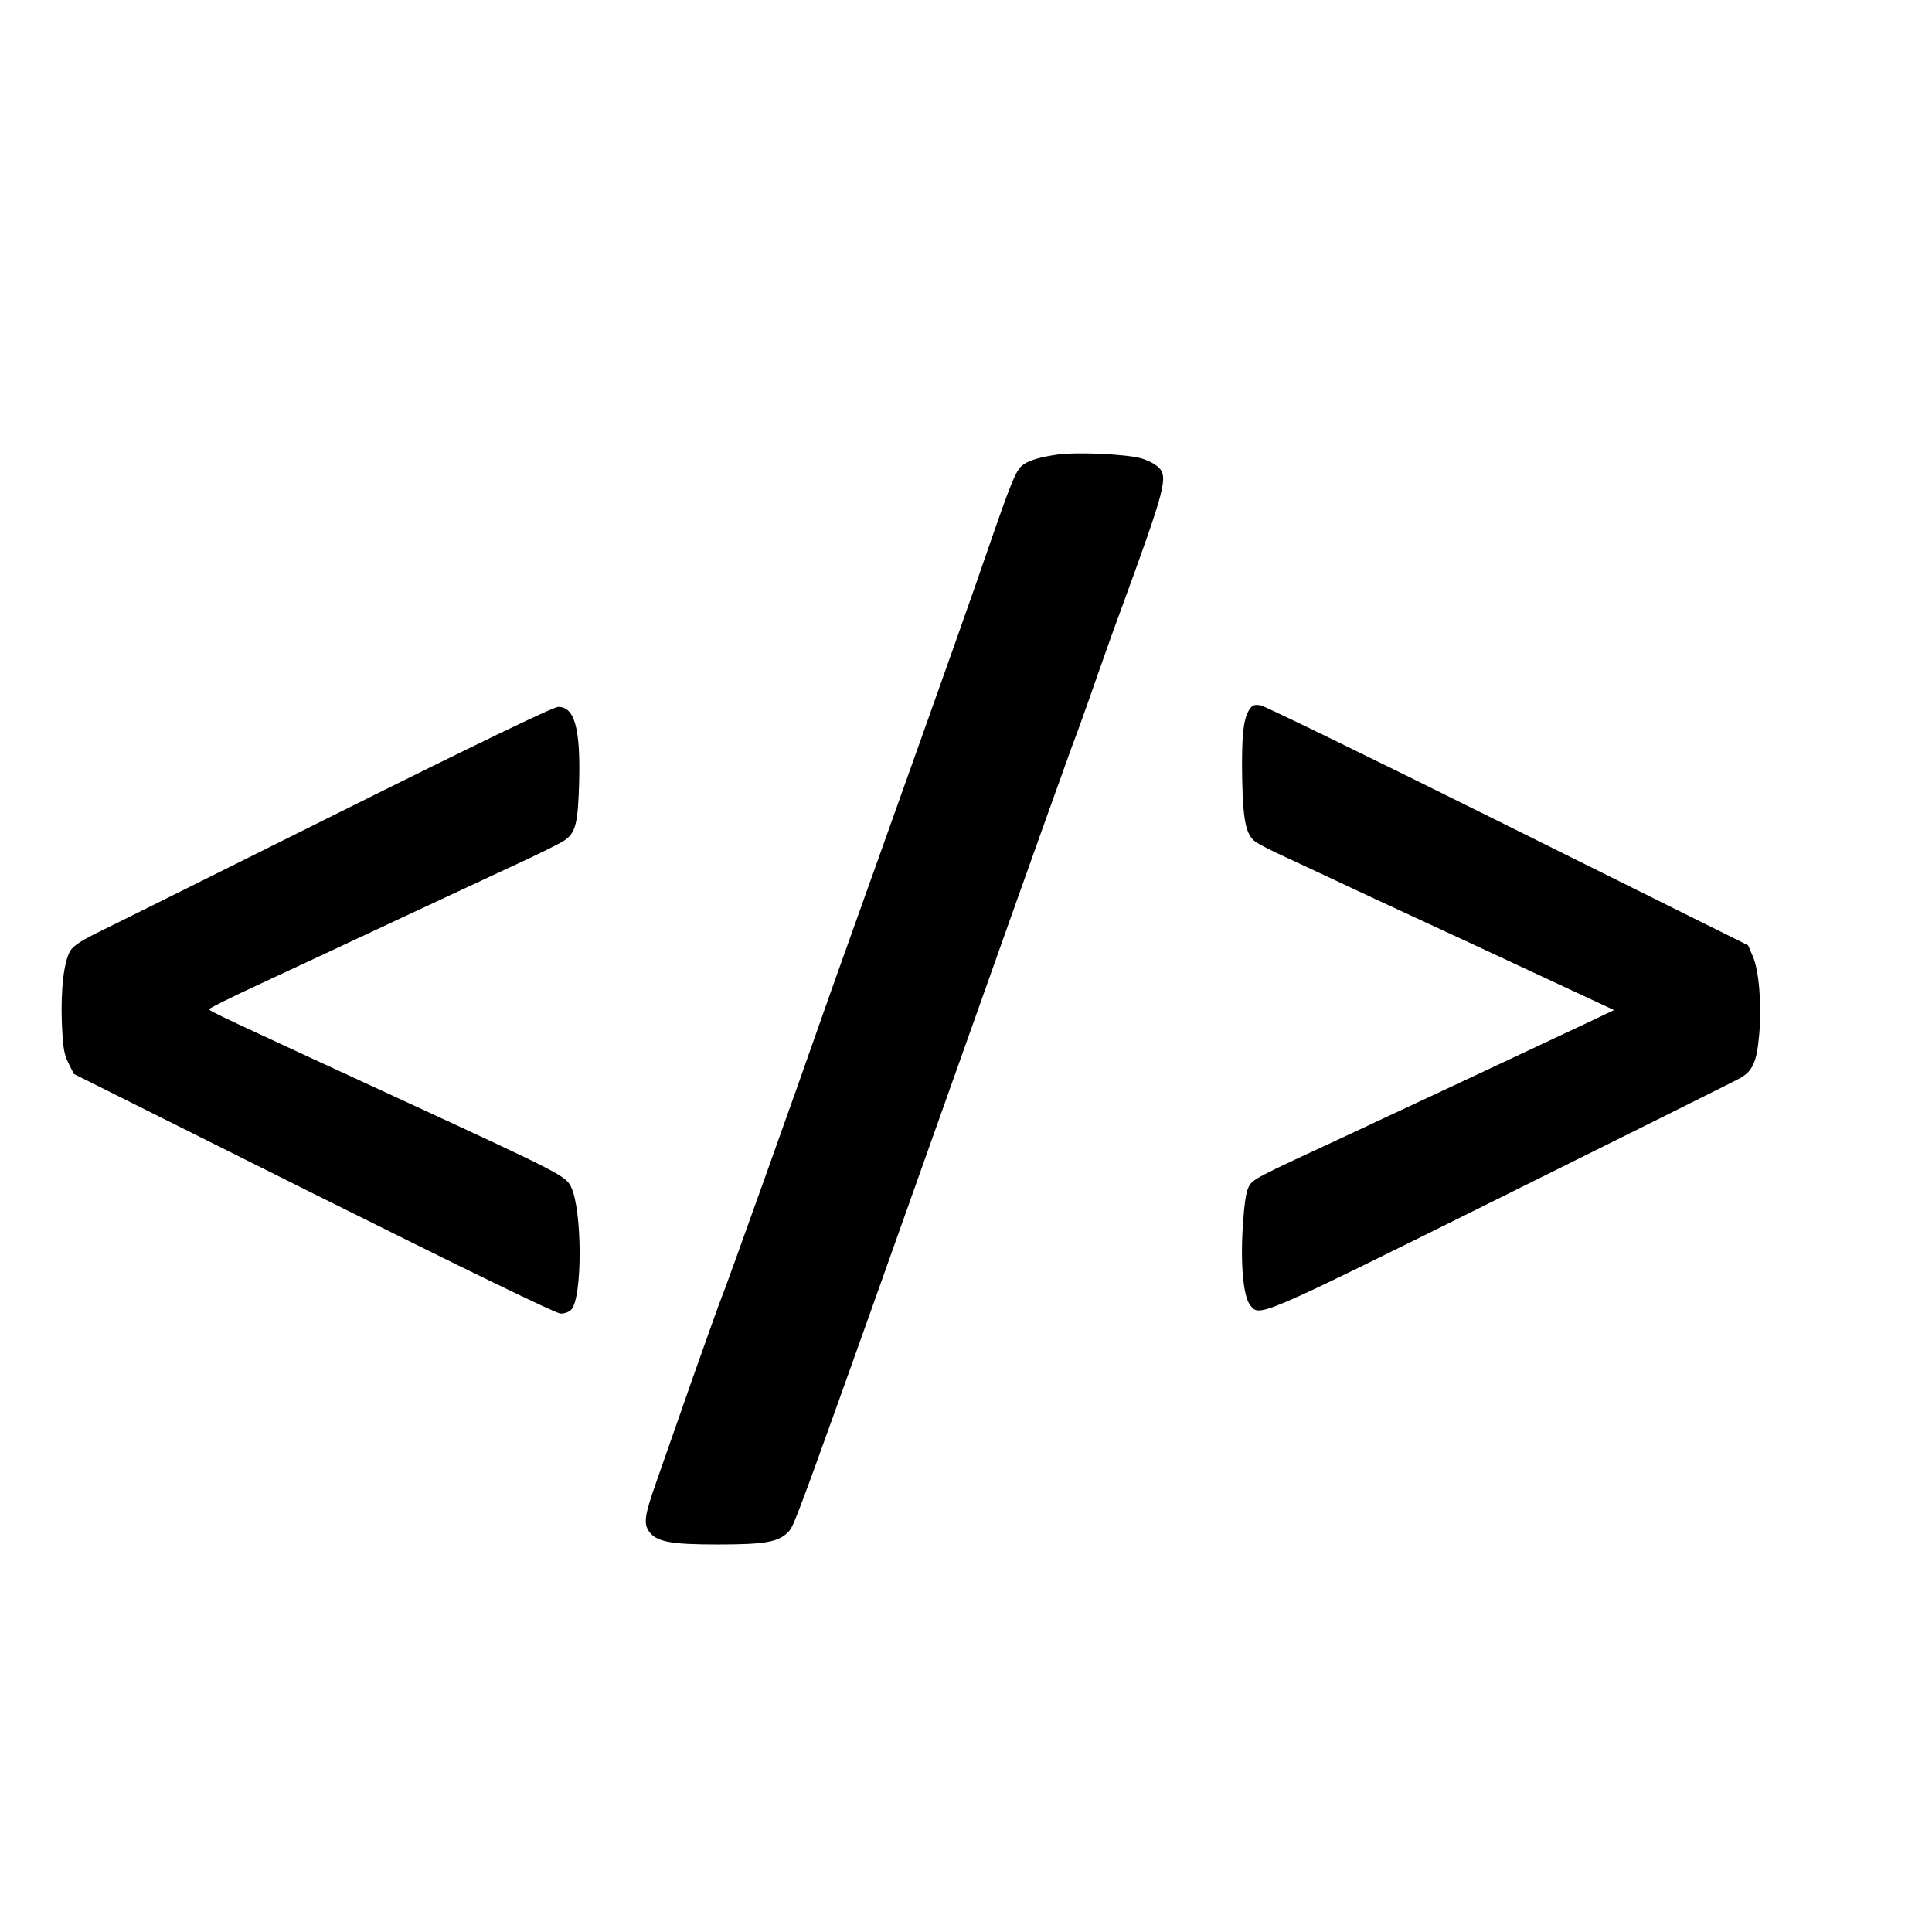
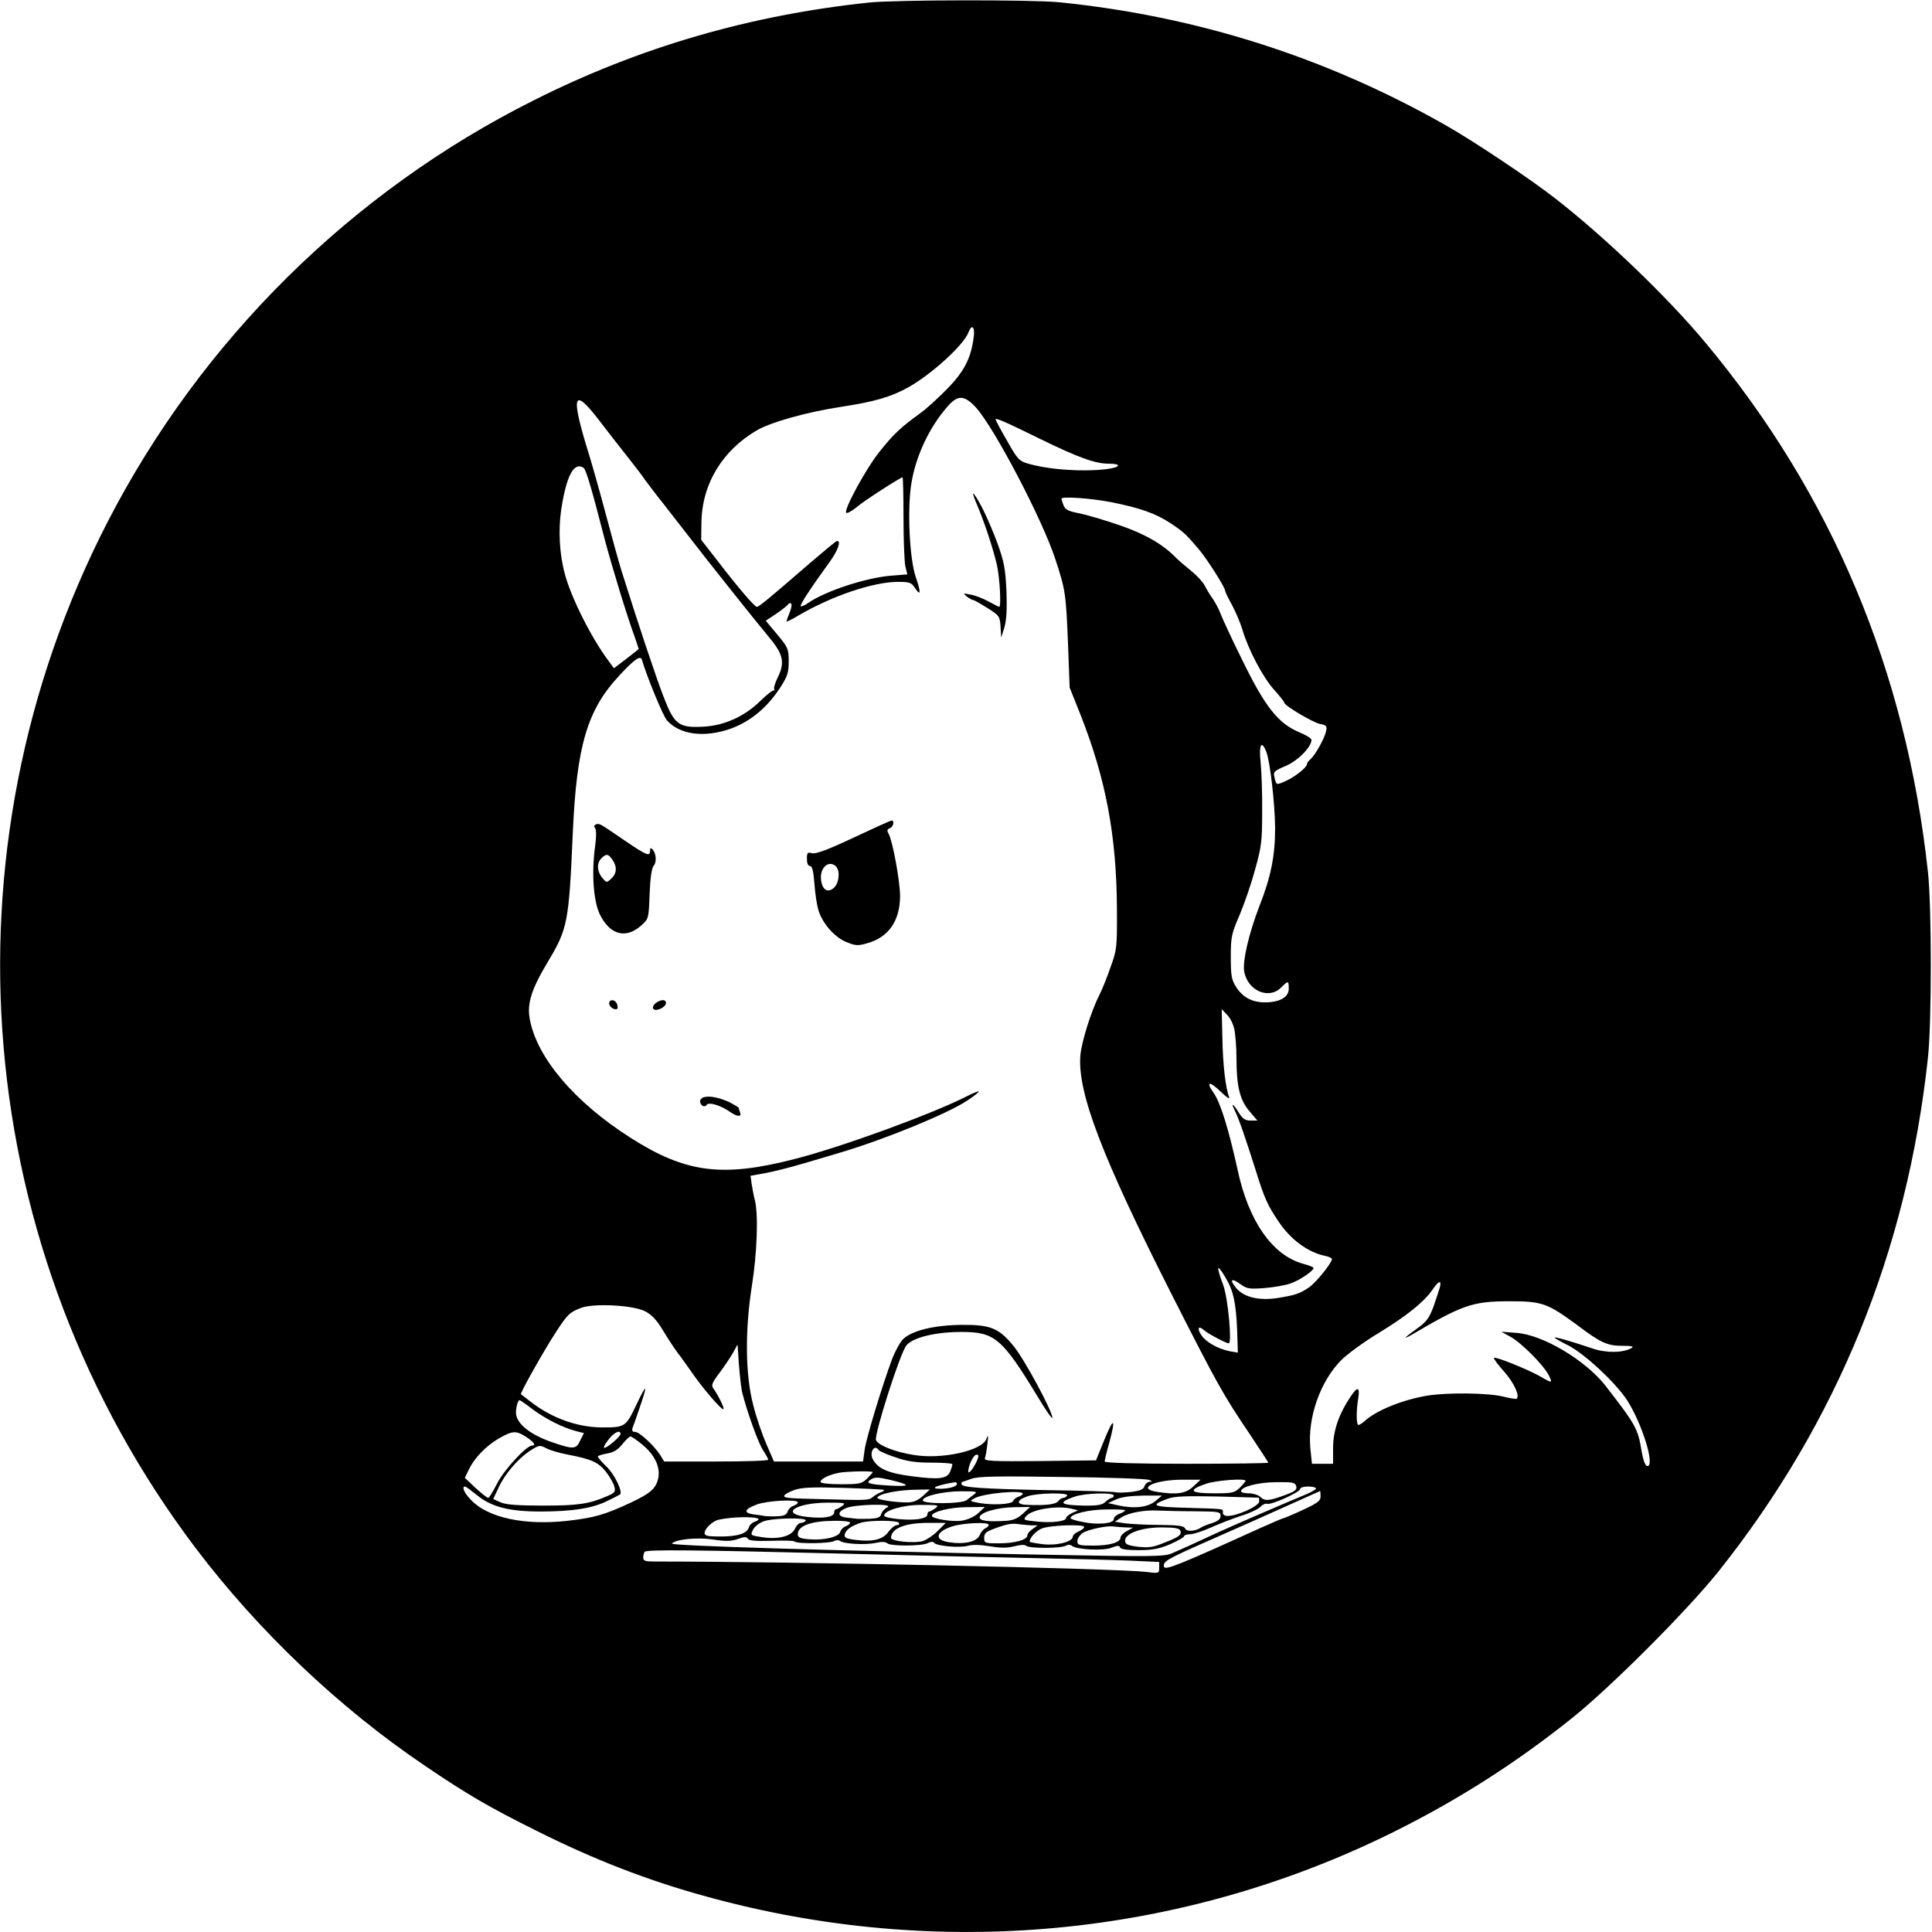
<svg xmlns="http://www.w3.org/2000/svg" version="1.0" width="850pt" height="850pt" viewBox="0 0 850 850" preserveAspectRatio="xMidYMid meet">
  <g transform="translate(0,850) scale(0.1,-0.1)" fill="#000000" stroke="none">
-     <path d="M4652 6500 c-78 -11 -131 -27 -156 -49 -27 -23 -49 -77 -142 -346 -81 -236 -170 -487 -494 -1395 -181 -506 -232 -649 -260 -730 -58 -168 -412 -1160 -424 -1185 -7 -16 -66 -181 -131 -365 -64 -184 -137 -391 -161 -460 -47 -134 -53 -173 -29 -207 32 -46 94 -58 300 -58 211 0 269 10 313 55 28 28 20 5 857 2360 190 536 366 1027 389 1090 24 63 72 196 106 295 35 99 84 239 111 310 197 539 209 586 166 629 -14 14 -49 32 -78 40 -66 18 -281 28 -367 16z" />
-     <path d="M5496 5377 c-26 -39 -34 -119 -31 -302 4 -186 16 -246 58 -278 13 -10 73 -41 133 -68 60 -28 141 -66 180 -84 39 -19 322 -151 630 -293 307 -143 576 -268 597 -278 l38 -18 -103 -49 c-139 -66 -833 -391 -1088 -510 -391 -181 -399 -185 -417 -220 -11 -22 -19 -76 -25 -170 -11 -167 2 -309 31 -347 42 -56 22 -65 1106 473 550 273 1020 507 1044 520 62 33 80 71 91 198 11 132 -1 281 -29 343 l-20 47 -1056 525 c-581 289 -1071 528 -1089 531 -28 4 -37 1 -50 -20z" />
-     <path d="M1465 4912 c-528 -263 -1000 -498 -1050 -522 -63 -32 -95 -54 -107 -75 -27 -48 -41 -167 -36 -312 5 -113 9 -139 29 -180 l24 -48 1055 -527 c674 -336 1066 -527 1086 -527 18 -1 38 7 48 18 49 54 48 439 -2 540 -23 47 -52 62 -712 367 -828 382 -880 406 -880 414 0 4 102 55 228 113 125 58 376 175 557 260 182 85 425 198 540 252 116 53 223 106 239 118 49 34 59 75 64 257 6 236 -20 330 -92 330 -21 0 -343 -155 -991 -478z" />
+     <path d="M3825 8489 c-523 -55 -1011 -196 -1476 -430 -803 -402 -1463 -1055 -1875 -1854 -750 -1456 -600 -3209 386 -4515 277 -366 631 -703 1010 -959 186 -126 284 -183 489 -285 255 -128 493 -220 749 -290 1018 -281 2090 -180 3027 286 281 140 530 299 775 494 174 138 515 480 652 652 521 655 828 1408 920 2257 17 157 17 663 0 820 -96 884 -424 1664 -981 2330 -167 200 -437 459 -656 630 -111 87 -367 258 -490 327 -524 297 -1091 477 -1694 538 -120 12 -718 11 -836 -1z m459 -1471 c-11 -92 -42 -153 -118 -230 -39 -40 -93 -89 -120 -108 -83 -60 -117 -92 -177 -168 -60 -75 -158 -256 -146 -268 4 -4 24 7 45 24 32 28 194 132 203 132 2 0 4 -80 4 -177 0 -98 4 -194 8 -214 l9 -36 -74 -6 c-109 -9 -288 -68 -361 -119 -16 -11 -31 -18 -34 -15 -5 5 41 76 128 196 36 50 50 91 32 91 -5 0 -57 -44 -118 -96 -180 -156 -226 -194 -235 -194 -10 0 -82 84 -175 205 l-70 90 1 75 c2 170 92 319 246 408 64 36 218 79 368 102 150 23 222 44 300 88 101 58 240 184 261 240 14 38 29 25 23 -20z m9 -310 c81 -89 292 -491 350 -668 45 -136 47 -154 56 -377 l7 -188 48 -120 c111 -282 158 -529 160 -850 1 -174 0 -183 -28 -260 -15 -44 -37 -98 -48 -120 -37 -72 -80 -209 -85 -270 -12 -163 94 -442 402 -1050 201 -396 225 -439 341 -611 46 -69 84 -127 84 -129 0 -3 -162 -5 -360 -5 -231 0 -360 4 -360 10 0 5 9 44 21 85 29 108 19 112 -23 9 l-36 -89 -247 -3 c-208 -2 -246 0 -242 12 3 7 8 35 11 62 5 41 4 45 -5 22 -20 -51 -197 -90 -320 -69 -83 13 -156 43 -165 65 -9 23 107 386 134 417 29 35 128 59 243 59 145 0 178 -28 332 -281 37 -62 67 -105 67 -97 0 30 -122 256 -170 315 -66 81 -103 96 -237 94 -115 -2 -210 -25 -249 -62 -13 -12 -35 -52 -49 -88 -43 -115 -114 -348 -121 -400 l-7 -51 -196 0 -196 0 -33 76 c-18 41 -45 119 -58 172 -35 132 -37 328 -6 525 23 143 29 316 13 377 -5 19 -11 51 -14 71 l-5 36 66 12 c37 7 105 24 152 38 47 13 128 38 180 53 200 60 473 172 557 229 29 19 51 37 49 39 -2 2 -27 -8 -56 -23 -155 -78 -543 -220 -753 -274 -318 -82 -479 -62 -721 92 -247 157 -413 352 -445 522 -13 69 6 131 79 253 88 146 93 176 110 567 17 383 63 541 204 692 66 72 94 91 100 71 20 -70 93 -248 110 -267 58 -65 168 -78 286 -35 84 32 156 92 212 178 33 51 38 67 38 117 0 54 -3 60 -50 117 l-51 61 48 32 c26 18 50 37 51 41 2 4 8 6 12 3 5 -3 2 -21 -6 -40 -8 -19 -14 -37 -14 -39 0 -3 23 8 51 25 148 87 331 149 440 149 50 0 59 -3 74 -26 26 -40 28 -22 4 47 -27 79 -38 294 -20 408 19 123 79 251 161 344 44 50 73 49 123 -5z m-1655 -60 c39 -51 96 -124 127 -163 30 -38 63 -81 72 -95 10 -14 47 -63 83 -108 36 -46 85 -109 109 -140 74 -97 303 -384 358 -450 60 -72 67 -109 33 -176 -10 -22 -17 -43 -14 -48 3 -5 2 -7 -3 -6 -4 2 -30 -19 -58 -46 -69 -68 -158 -108 -249 -113 -109 -6 -129 8 -176 130 -33 85 -110 315 -186 557 -13 41 -43 152 -68 245 -25 94 -59 215 -76 270 -81 261 -69 296 48 143z m1938 -79 c168 -82 242 -109 301 -109 60 0 54 -16 -9 -24 -109 -13 -259 -2 -351 26 -33 10 -43 21 -87 100 -28 48 -50 90 -50 93 0 8 50 -14 196 -86z m-2009 -127 c11 -7 33 -80 93 -313 30 -114 99 -341 131 -427 10 -30 19 -55 19 -57 0 -1 -25 -21 -55 -44 l-54 -41 -24 33 c-74 98 -165 279 -192 382 -24 88 -29 194 -16 282 23 151 56 212 98 185z m2320 -151 c131 -26 197 -50 263 -93 57 -38 67 -47 123 -113 36 -42 117 -169 117 -184 0 -4 13 -32 30 -62 16 -30 37 -79 46 -109 25 -86 90 -210 139 -264 25 -28 45 -53 45 -57 0 -13 125 -87 157 -94 30 -6 32 -9 27 -33 -8 -34 -48 -104 -68 -122 -9 -7 -16 -17 -16 -22 0 -14 -51 -55 -93 -74 -42 -19 -42 -19 -50 17 -6 23 -2 27 49 49 53 22 114 83 114 115 0 6 -25 22 -55 34 -91 38 -149 111 -248 314 -47 94 -90 188 -97 207 -7 19 -23 49 -34 65 -12 17 -28 43 -36 59 -8 16 -35 45 -60 65 -25 20 -54 45 -65 56 -58 60 -136 105 -246 143 -63 22 -144 46 -178 53 -51 10 -64 16 -72 36 -5 13 -9 26 -9 29 0 11 129 2 217 -15z m684 -1098 c17 -43 38 -228 39 -336 0 -121 -18 -214 -69 -343 -47 -122 -75 -243 -67 -289 16 -84 108 -124 162 -70 32 32 34 31 34 -5 0 -37 -39 -60 -105 -60 -57 0 -99 23 -128 70 -19 30 -22 50 -22 130 0 88 3 102 39 185 21 50 52 140 68 200 28 99 31 125 31 255 1 80 -3 178 -7 218 -8 76 4 98 25 45z m-141 -1219 c5 -21 10 -80 10 -131 0 -122 15 -184 58 -233 l34 -40 -30 0 c-24 0 -35 8 -52 35 -26 42 -36 46 -17 8 18 -36 47 -121 91 -260 39 -125 52 -155 103 -230 52 -77 127 -132 201 -148 17 -3 32 -10 32 -14 0 -17 -70 -104 -101 -125 -40 -27 -59 -34 -134 -46 -84 -14 -152 2 -186 43 -32 38 -22 47 20 16 27 -19 38 -21 103 -16 40 3 92 12 115 20 39 13 101 55 102 68 1 4 -20 12 -46 19 -135 37 -240 188 -288 413 -38 174 -75 295 -105 338 -38 53 -18 54 35 2 22 -21 36 -30 33 -21 -16 41 -28 143 -30 260 l-3 128 23 -24 c13 -12 27 -40 32 -62z m-37 -1097 c34 -57 45 -111 50 -230 l3 -98 -35 6 c-51 10 -105 40 -125 70 -21 31 -14 45 11 23 18 -16 97 -58 109 -58 15 0 -3 197 -24 255 -33 89 -29 100 11 32z m942 -40 c-4 -13 -16 -51 -28 -85 -18 -49 -31 -67 -67 -93 -59 -42 -74 -57 -30 -32 224 132 269 148 430 148 145 0 167 -8 298 -104 106 -80 134 -92 200 -92 42 0 52 -3 40 -10 -39 -22 -114 -22 -174 -1 -86 29 -164 52 -164 47 0 -3 27 -18 61 -35 71 -37 203 -159 256 -238 66 -101 126 -292 91 -292 -9 0 -18 22 -26 68 -16 97 -25 113 -159 286 -88 112 -277 225 -393 232 l-65 5 40 -22 c48 -26 146 -125 168 -168 19 -37 17 -38 -36 -7 -52 30 -198 89 -204 82 -3 -3 17 -30 45 -61 43 -49 69 -105 55 -119 -2 -2 -30 2 -61 10 -68 16 -242 18 -331 4 -110 -18 -228 -66 -278 -113 -13 -11 -25 -18 -28 -16 -8 9 -8 62 0 112 9 55 -1 60 -32 14 -52 -77 -77 -149 -78 -224 l0 -73 -46 0 -47 0 -7 68 c-13 135 44 297 138 390 29 28 102 81 162 117 123 75 199 136 236 189 28 41 42 47 34 13z m-3497 -106 c29 -15 51 -38 78 -83 21 -35 50 -79 64 -98 15 -19 44 -60 65 -90 48 -69 126 -160 137 -160 8 0 -19 57 -44 92 -10 13 -5 25 29 70 22 29 48 69 59 88 l19 35 6 -90 c4 -49 10 -103 14 -120 21 -84 71 -224 92 -255 12 -19 23 -38 23 -42 0 -5 -103 -8 -229 -8 l-229 0 -17 28 c-28 43 -92 102 -110 102 -12 0 -16 5 -12 18 4 9 18 50 32 91 36 105 31 108 -16 9 -46 -96 -49 -98 -149 -98 -108 0 -221 40 -314 112 -23 18 -43 33 -44 34 -5 4 103 196 155 275 50 77 60 86 110 105 56 21 228 12 281 -15z m-491 -434 c58 -42 129 -78 190 -94 l32 -8 -16 -32 c-18 -39 -29 -40 -113 -12 -106 35 -170 85 -170 135 0 23 9 54 16 54 2 0 30 -19 61 -43z m-32 -119 c34 -22 45 -38 26 -38 -26 0 -128 -112 -155 -169 -17 -33 -34 -61 -38 -61 -5 0 -30 20 -56 44 l-47 44 17 35 c25 53 76 105 132 138 61 35 76 36 121 7z m415 13 c0 -11 -58 -61 -71 -61 -6 0 2 16 17 35 25 33 54 47 54 26z m95 -46 c53 -43 79 -95 72 -143 -9 -49 -31 -70 -122 -113 -116 -54 -159 -66 -278 -80 -189 -21 -349 13 -424 91 -30 30 -43 60 -27 60 3 0 25 -16 50 -36 65 -54 143 -74 282 -74 140 0 231 14 297 48 28 13 51 26 53 27 13 11 -24 88 -58 121 -22 21 -40 42 -40 46 0 3 18 9 40 13 30 5 48 16 68 41 15 19 31 34 36 34 5 0 28 -16 51 -35z m-417 -19 c15 -7 54 -19 87 -25 108 -21 135 -33 170 -75 18 -23 35 -53 38 -67 6 -22 2 -27 -31 -41 -80 -35 -128 -42 -282 -42 -114 0 -163 4 -187 14 l-33 15 24 51 c27 59 85 126 136 160 42 27 44 28 78 10z m1457 -5 c3 -5 36 -20 73 -32 50 -18 90 -24 160 -24 50 0 92 -3 92 -7 0 -4 -4 -18 -9 -31 -13 -33 -48 -38 -168 -22 -104 13 -151 33 -173 75 -16 30 7 68 25 41z m433 -48 c-14 -32 -38 -62 -38 -47 0 26 23 74 36 74 11 0 11 -5 2 -27z m-458 -50 c0 -1 -11 -14 -25 -28 -24 -23 -33 -25 -115 -25 -51 0 -90 4 -90 10 0 14 39 33 85 41 37 6 145 8 145 2z m1215 -34 c16 -6 17 -8 3 -8 -9 -1 -19 -9 -23 -20 -4 -14 -19 -20 -59 -25 -30 -3 -60 -4 -68 -1 -7 2 -143 7 -303 9 -294 6 -375 12 -375 27 0 5 1 9 3 9 1 0 20 6 41 14 31 11 112 12 400 8 199 -2 370 -8 381 -13z m-1138 0 c91 -22 91 -30 -1 -25 -92 5 -110 11 -86 26 19 12 30 12 87 -1z m1333 -29 c-33 -31 -71 -37 -157 -24 -95 14 -17 53 106 54 l83 0 -32 -30z m230 25 c0 -2 -11 -16 -25 -30 -24 -23 -33 -25 -116 -25 -104 0 -115 14 -33 42 43 15 174 25 174 13z m-1270 -14 c0 -11 -35 -21 -74 -21 -51 0 -12 17 67 29 4 0 7 -3 7 -8z m1493 -10 c4 -16 -6 -23 -53 -40 -68 -25 -86 -26 -106 -6 -9 8 -31 15 -50 15 -19 0 -34 4 -34 9 0 20 77 40 156 40 72 1 82 -1 87 -18z m-1814 -16 c2 -3 -5 -8 -15 -11 -10 -4 -26 -13 -35 -21 -17 -14 -26 -14 -209 -9 -167 4 -180 5 -180 15 0 5 19 16 43 25 34 12 74 14 217 10 96 -3 177 -7 179 -9z m1901 6 c0 -4 -24 -18 -52 -29 -45 -18 -312 -133 -373 -161 -125 -58 -176 -81 -209 -95 -35 -15 -89 -15 -570 -6 -902 17 -1640 39 -1630 49 18 19 110 28 180 18 58 -9 82 -8 110 2 28 10 38 11 44 1 5 -8 36 -11 103 -9 52 2 99 1 103 -3 11 -11 156 -9 174 2 8 5 19 5 25 1 16 -14 114 -19 158 -9 26 6 44 5 51 -2 13 -13 152 -13 178 1 13 7 23 7 27 2 9 -15 113 -24 149 -14 20 6 55 5 97 -2 48 -8 76 -8 108 0 26 7 46 8 52 2 12 -12 155 -12 175 1 9 5 19 5 26 -1 21 -17 140 -23 175 -8 25 10 34 10 37 1 2 -8 30 -12 80 -12 61 0 90 5 140 26 34 15 62 31 62 36 0 4 12 8 26 8 14 0 54 13 88 28 33 15 94 39 133 52 40 12 80 31 89 41 9 10 22 15 29 13 16 -7 145 51 145 65 0 6 16 11 35 11 19 0 35 -4 35 -9z m-1730 -33 c-23 -20 -41 -28 -69 -28 -55 0 -131 12 -131 20 0 17 93 36 178 36 l53 1 -31 -29z m225 7 c-11 -8 -25 -19 -32 -25 -21 -17 -193 -18 -193 -1 0 19 87 39 165 40 72 0 78 -1 60 -14z m215 3 c0 -4 -9 -9 -19 -13 -11 -3 -21 -12 -24 -19 -6 -15 -91 -19 -152 -8 -40 8 -40 8 -16 21 39 21 211 37 211 19z m1310 -12 c0 -19 -13 -29 -80 -60 -43 -20 -82 -36 -85 -36 -3 0 -49 -20 -103 -44 -354 -161 -417 -186 -421 -169 -5 24 11 33 218 124 102 45 249 110 326 145 77 35 141 63 143 64 1 0 2 -11 2 -24z m-1115 4 c-3 -5 -11 -10 -17 -10 -6 0 -16 -6 -22 -14 -11 -15 -54 -20 -134 -17 -52 1 -53 20 -1 38 42 15 183 17 174 3z m205 0 c0 -5 -4 -10 -9 -10 -5 0 -17 -8 -27 -17 -14 -14 -33 -18 -96 -17 -105 2 -116 13 -41 39 44 16 173 20 173 5z m182 -25 c-33 -27 -93 -34 -167 -17 l-40 9 35 16 c23 11 64 16 118 17 l84 0 -30 -25z m456 16 c1 -1 2 -8 2 -17 0 -9 -22 -25 -55 -40 -64 -28 -105 -31 -105 -9 0 18 13 16 -149 21 -162 4 -175 10 -94 40 29 11 79 13 218 10 99 -3 181 -5 183 -5z m-2028 -21 c0 -5 -9 -11 -19 -15 -11 -3 -23 -15 -26 -26 -5 -14 -16 -19 -48 -20 -23 -1 -46 0 -52 1 -5 1 -27 5 -48 7 -48 7 -43 23 13 44 46 17 180 24 180 9z m196 -15 c-11 -8 -23 -15 -28 -15 -4 0 -8 -6 -8 -14 0 -20 -45 -28 -117 -20 -124 13 -56 62 87 63 77 0 83 -1 66 -14z m197 -7 c-12 -6 -23 -19 -26 -29 -4 -15 -15 -19 -49 -21 -23 0 -50 -1 -58 0 -8 1 -28 3 -44 5 -42 4 -44 25 -4 42 40 17 217 21 181 3z m213 -3 c-11 -8 -23 -15 -28 -15 -4 0 -8 -6 -8 -14 0 -8 -15 -16 -37 -19 -46 -8 -153 3 -153 15 0 23 86 48 165 47 72 0 78 -1 61 -14z m188 -22 c-17 -16 -46 -29 -71 -33 -41 -7 -133 8 -133 21 0 18 81 38 154 38 l79 1 -29 -27z m197 -2 c-23 -21 -43 -30 -74 -32 -79 -5 -117 0 -117 15 0 22 77 44 154 45 l68 1 -31 -29z m218 20 l24 -6 -27 -12 c-14 -7 -26 -17 -26 -22 0 -15 -66 -22 -130 -15 -58 6 -60 7 -44 25 27 30 142 47 203 30z m231 -6 c0 -3 -11 -10 -25 -15 -14 -5 -25 -16 -25 -24 0 -19 -71 -26 -137 -12 -29 5 -53 13 -53 17 0 18 81 38 158 38 45 1 82 -1 82 -4z m308 -4 c104 -1 112 -2 112 -20 0 -14 -11 -23 -37 -32 -21 -6 -42 -15 -48 -19 -24 -17 -65 -20 -71 -5 -5 12 -27 15 -113 16 -58 0 -126 4 -151 7 l-45 7 27 18 c32 22 105 35 168 31 25 -1 96 -3 158 -3z m-1921 -34 c2 -3 -5 -8 -16 -12 -11 -3 -23 -14 -26 -24 -8 -28 -49 -41 -125 -41 -56 0 -70 3 -70 15 0 20 35 53 62 59 59 13 163 15 175 3z m208 -7 c-3 -5 -13 -10 -21 -10 -8 0 -20 -11 -26 -25 -15 -34 -74 -49 -145 -38 -52 8 -52 8 -40 33 7 14 28 30 47 37 43 15 194 17 185 3z m195 -9 c0 -5 -9 -12 -19 -16 -10 -3 -21 -14 -24 -24 -6 -23 -72 -39 -139 -33 -38 3 -48 8 -48 22 0 37 57 58 158 59 39 1 72 -3 72 -8z m215 -1 c3 -5 -1 -10 -9 -10 -9 0 -25 -13 -37 -29 -25 -35 -68 -45 -144 -36 -46 6 -52 10 -48 26 6 20 29 36 72 50 38 11 159 11 166 -1z m170 -36 c-20 -20 -49 -39 -65 -44 -38 -11 -140 -1 -140 14 1 41 59 65 158 66 l83 0 -36 -36z m225 27 c0 -5 -7 -11 -15 -15 -8 -3 -19 -16 -25 -30 -11 -29 -67 -42 -136 -31 -66 10 -57 47 17 70 50 15 159 20 159 6z m189 -2 l26 0 -22 -16 c-13 -8 -23 -21 -23 -28 0 -20 -56 -35 -126 -35 -61 0 -64 1 -64 24 0 20 8 27 43 40 60 22 78 25 111 20 16 -2 40 -4 55 -5z m231 -7 c0 -5 -11 -14 -25 -20 -14 -6 -25 -16 -25 -22 0 -23 -69 -41 -131 -34 -32 4 -59 9 -59 11 0 17 27 47 53 58 35 15 187 20 187 7z m180 -2 l35 -1 -27 -15 c-16 -8 -28 -21 -28 -28 0 -22 -47 -36 -120 -36 -63 0 -70 2 -70 20 0 11 11 27 24 36 24 15 107 33 136 28 8 -1 31 -3 50 -4z m243 -14 c7 -19 -5 -28 -75 -55 -46 -19 -67 -21 -112 -16 -46 6 -56 11 -56 27 0 32 72 58 161 58 58 0 78 -4 82 -14z m-1498 -101 c314 -8 698 -17 855 -20 157 -3 345 -8 418 -11 l132 -6 0 -25 c0 -25 -1 -26 -54 -19 -138 16 -1555 46 -2168 46 -40 0 -48 3 -48 18 0 10 3 22 7 25 10 10 226 8 858 -8z" />
+     <path d="M4296 6285 c32 -74 71 -190 90 -270 12 -54 20 -185 10 -185 -2 0 -23 11 -47 24 -24 13 -60 27 -79 30 -33 7 -34 6 -16 -9 11 -8 23 -15 28 -15 4 0 32 -16 62 -35 53 -33 55 -37 58 -82 l3 -48 14 45 c9 31 12 80 9 160 -5 100 -10 127 -40 211 -38 100 -76 180 -102 214 -9 11 -4 -7 10 -40z" />
+     <path d="M3756 4815 c-113 -53 -166 -73 -183 -69 -20 6 -23 3 -23 -25 0 -19 5 -31 14 -31 9 0 15 -22 19 -77 3 -43 11 -95 17 -115 17 -59 70 -120 122 -142 42 -17 51 -18 93 -6 94 26 144 98 145 206 0 65 -32 241 -50 275 -9 15 -7 21 5 25 15 6 22 34 8 34 -5 0 -80 -34 -167 -75z m-78 -127 c19 -19 14 -73 -9 -94 -28 -25 -53 -8 -57 38 -5 52 36 86 66 56z" />
+     <path d="M2622 4873 c-8 -3 -10 -9 -4 -16 6 -8 6 -39 0 -82 -16 -118 -7 -242 22 -300 45 -89 114 -107 182 -46 32 29 32 30 36 137 3 74 9 114 18 125 14 16 11 56 -6 73 -7 7 -10 5 -10 -7 0 -27 -15 -21 -113 46 -113 77 -109 75 -125 70z m72 -155 c22 -31 20 -61 -5 -84 -21 -19 -21 -18 -40 5 -23 28 -24 64 -3 85 21 21 30 20 48 -6z" />
+     <path d="M2680 4085 c0 -15 26 -32 36 -23 2 3 2 13 -2 22 -8 20 -34 21 -34 1z" />
+     <path d="M2885 4087 c-10 -8 -15 -19 -11 -25 9 -15 56 6 56 25 0 17 -21 17 -45 0z" />
+     <path d="M3098 3673 c-10 -2 -18 -11 -18 -18 0 -19 21 -30 29 -16 9 14 62 -2 103 -31 32 -22 52 -23 44 -2 -3 9 -6 17 -6 20 0 2 -17 12 -37 23 -43 21 -90 31 -115 24z" />
  </g>
</svg>
